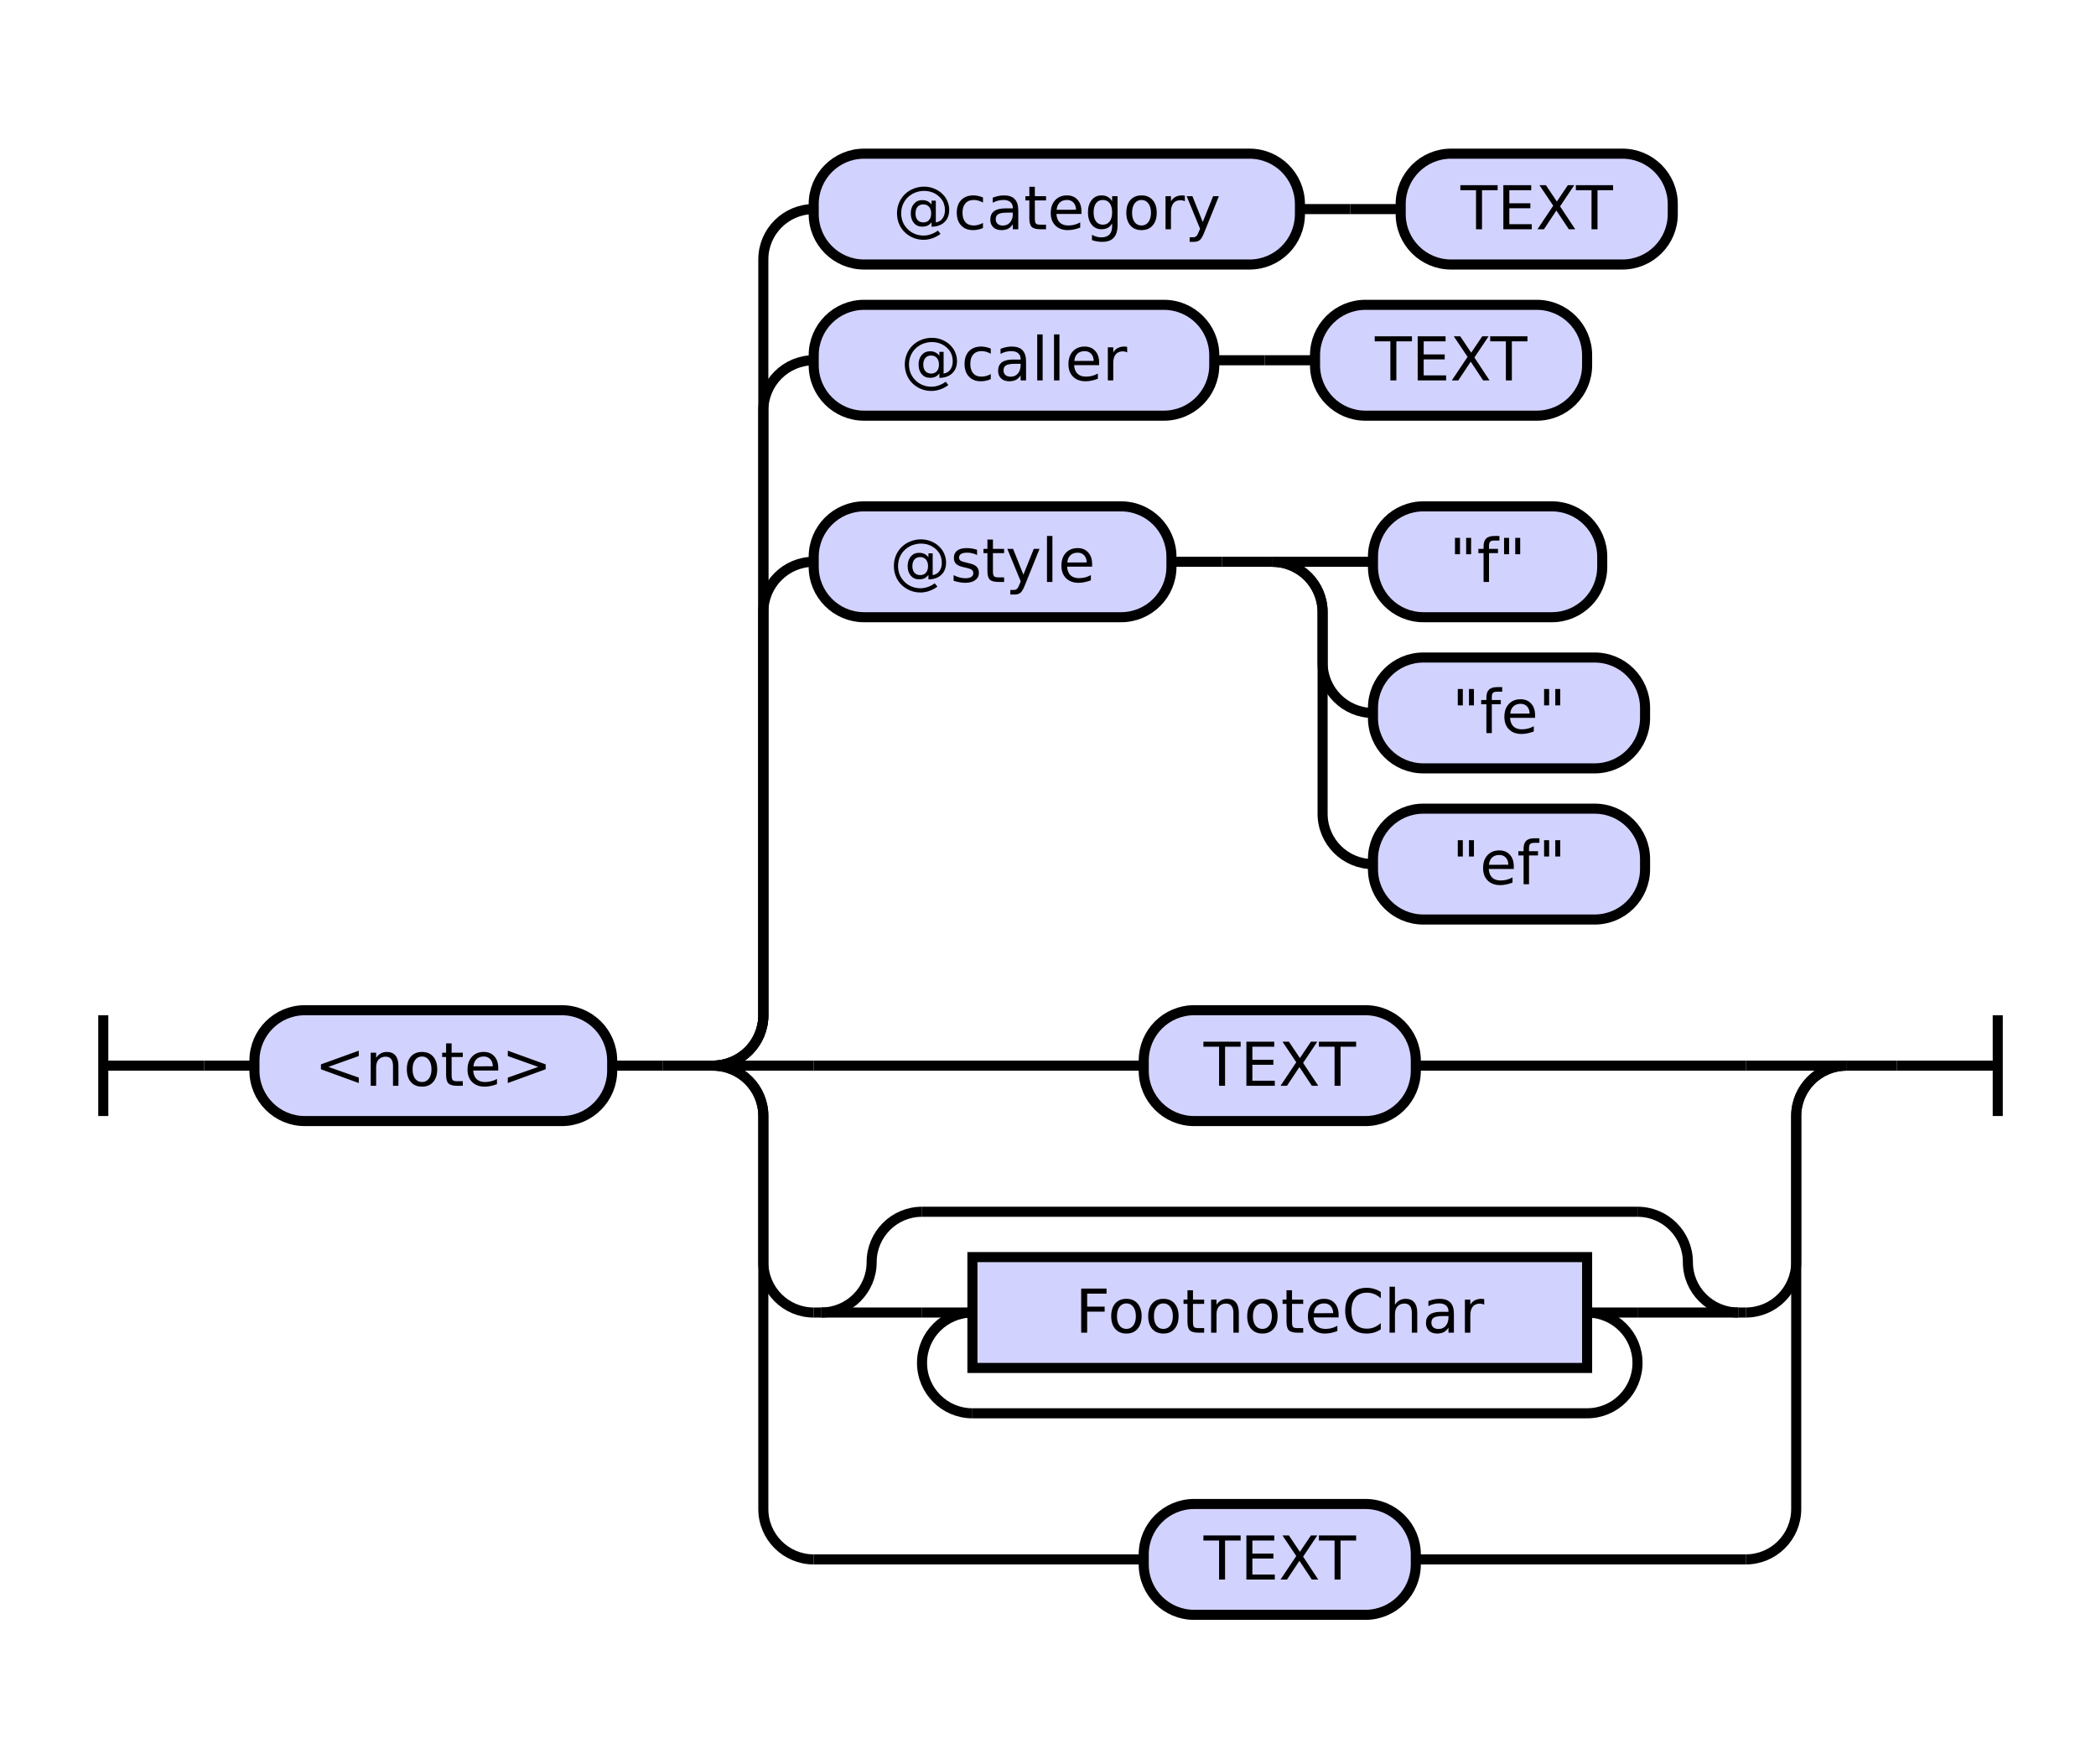
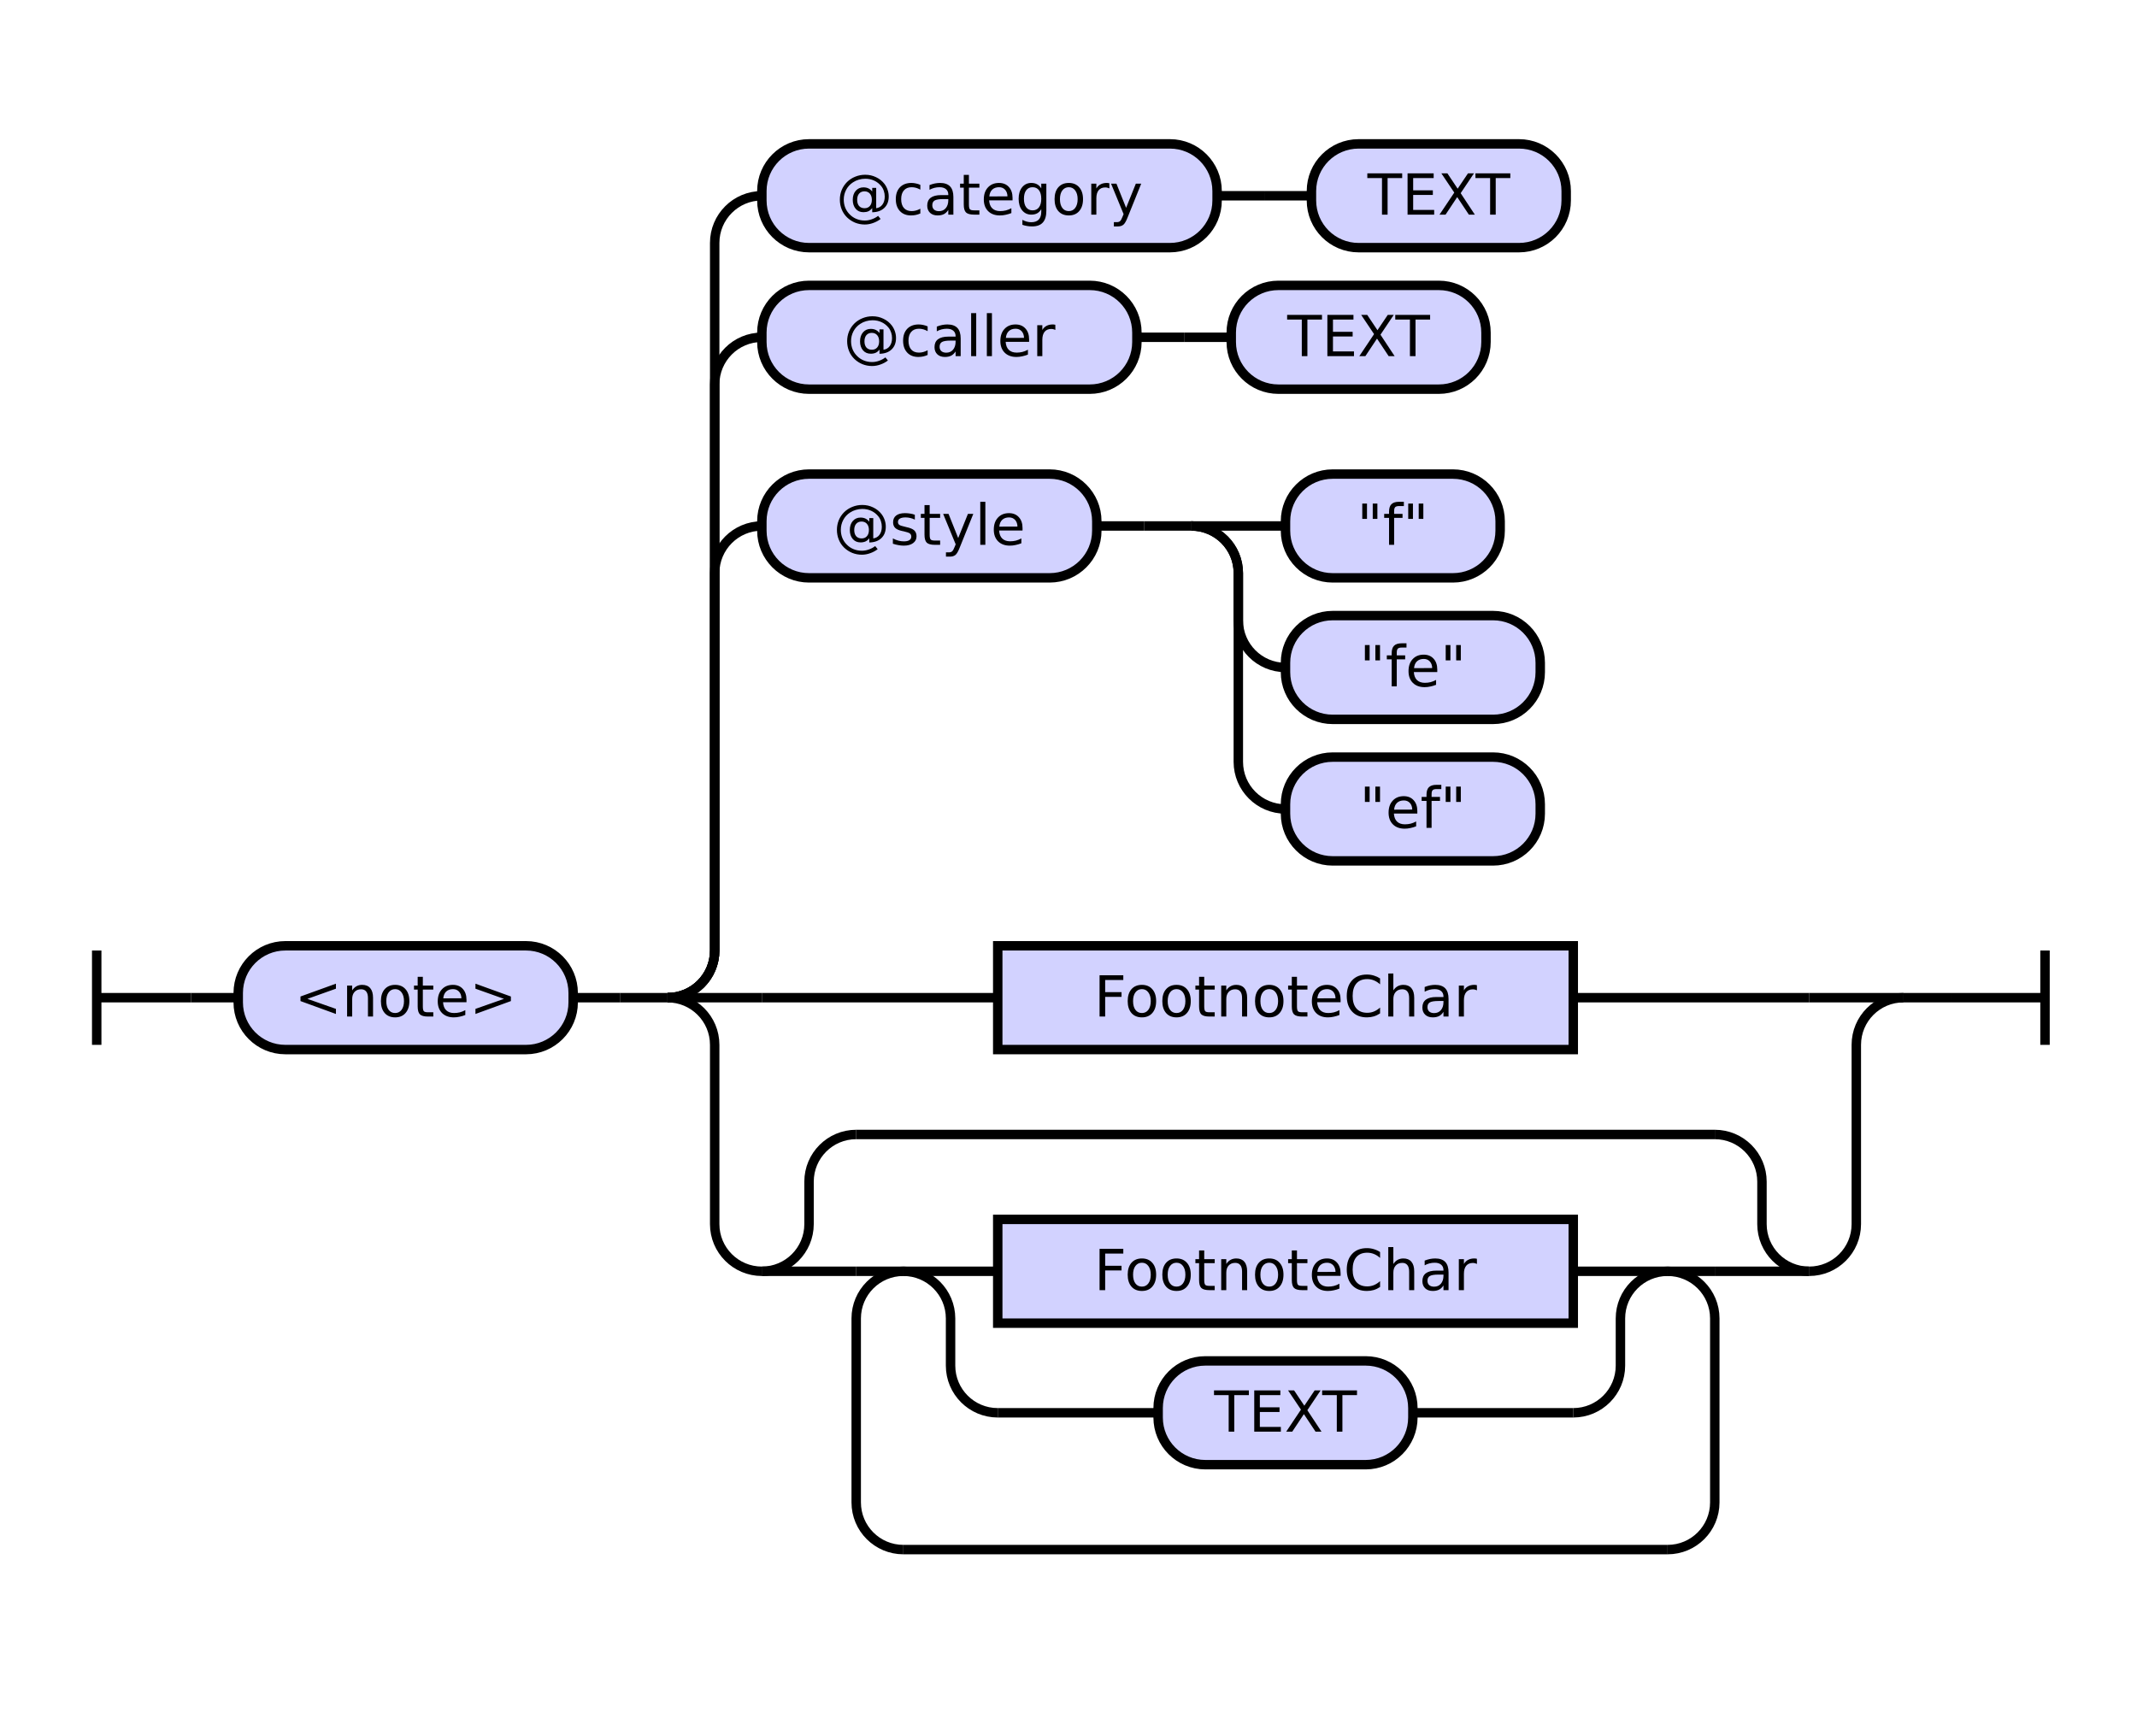
- <svg xmlns="http://www.w3.org/2000/svg" class="railroad-diagram" height="350" viewBox="0 0 416.0 350" width="416.0">
+ <svg xmlns="http://www.w3.org/2000/svg" class="railroad-diagram" height="368" viewBox="0 0 453.0 368" width="453.0">
  <g transform="translate(.5 .5)">
    <style>/*  */

    svg.railroad-diagram {
        background-color:hsl(30,20%,95%);
    }
    svg.railroad-diagram path {
        stroke-width: 2;
        stroke: black;
        fill: none;
    }
    svg.railroad-diagram text {
        font-size: 12px;
        text-anchor: middle;
        font-family: DejaVu Sans;
    }
    svg.railroad-diagram text.label {
        text-anchor:start;
    }
    svg.railroad-diagram text.comment {
        font-family: DejaVu Sans;
        font-size: 14px;
    }
    svg.railroad-diagram rect{
        stroke-width: 2;
        stroke:black;
        fill: rgb(210, 210, 255);
    }
    svg.railroad-diagram rect.group-box {
        stroke: gray;
        stroke-dasharray: 10 5;
        fill: none;
    }
    .terminal {
        font-family: DejaVu Sans;
    }

/*  */
</style>
    <g>
      <path d="M 20 201 v 20 m 0 -10 h 20" />
    </g>
    <path d="M 40 211 h 10" />
    <g>
      <path d="M 50 211 h 0.0" />
-       <path d="M 366.0 211 h 0.0" />
+       <path d="M 403.0 211 h 0.0" />
      <g>
        <path d="M 50.0 211 h 0.0" />
-         <path d="M 366.0 211 h 0.0" />
+         <path d="M 403.0 211 h 0.0" />
        <g class="terminal ">
          <path d="M 50.0 211 h 0.0" />
          <path d="M 121.0 211 h 0.0" />
          <rect height="22" rx="10" ry="10" width="71.0" x="50.0" y="200" />
          <text x="85.5" y="215">&lt;note&gt;</text>
        </g>
        <path d="M 121.0 211 h 10" />
        <path d="M 131.0 211 h 10" />
        <g>
          <path d="M 141.0 211 h 0.0" />
-           <path d="M 366.0 211 h 0.0" />
+           <path d="M 403.0 211 h 0.0" />
          <path d="M 141.0 211 a 10 10 0 0 0 10 -10 v -80 a 10 10 0 0 1 10 -10" />
          <g>
            <path d="M 161.0 111 h 0.0" />
            <path d="M 346.0 111 h 0.0" />
            <g class="terminal ">
              <path d="M 161.0 111 h 0.0" />
              <path d="M 232.0 111 h 0.0" />
              <rect height="22" rx="10" ry="10" width="71.0" x="161.0" y="100" />
              <text x="196.5" y="115">@style</text>
            </g>
            <path d="M 232.0 111 h 10" />
            <path d="M 242.0 111 h 10" />
            <g>
              <path d="M 252.0 111 h 0.0" />
              <path d="M 252.0 111 h 20" />
              <g class="terminal ">
                <path d="M 272.0 111 h 0.0" />
                <path d="M 317.5 111 h 0.0" />
                <rect height="22" rx="10" ry="10" width="45.5" x="272.0" y="100" />
                <text x="294.75" y="115">"f"</text>
              </g>
              <path d="M 252.0 111 a 10 10 0 0 1 10 10 v 10 a 10 10 0 0 0 10 10" />
              <g class="terminal ">
                <path d="M 272.0 141 h 0.0" />
                <path d="M 326.0 141 h 0.0" />
                <rect height="22" rx="10" ry="10" width="54.0" x="272.0" y="130" />
                <text x="299.0" y="145">"fe"</text>
              </g>
              <path d="M 252.0 111 a 10 10 0 0 1 10 10 v 40 a 10 10 0 0 0 10 10" />
              <g class="terminal ">
                <path d="M 272.0 171 h 0.0" />
                <path d="M 326.0 171 h 0.0" />
                <rect height="22" rx="10" ry="10" width="54.0" x="272.0" y="160" />
                <text x="299.0" y="175">"ef"</text>
              </g>
            </g>
          </g>
          <path d="M 141.0 211 a 10 10 0 0 0 10 -10 v -120 a 10 10 0 0 1 10 -10" />
          <g>
            <path d="M 161.0 71 h 0.0" />
            <path d="M 314.5 71 h 0.0" />
            <g class="terminal ">
              <path d="M 161.0 71 h 0.0" />
              <path d="M 240.5 71 h 0.0" />
              <rect height="22" rx="10" ry="10" width="79.5" x="161.0" y="60" />
              <text x="200.75" y="75">@caller</text>
            </g>
            <path d="M 240.5 71 h 10" />
            <path d="M 250.5 71 h 10" />
            <g class="terminal ">
              <path d="M 260.5 71 h 0.0" />
              <path d="M 314.5 71 h 0.0" />
              <rect height="22" rx="10" ry="10" width="54.0" x="260.5" y="60" />
              <text x="287.5" y="75">TEXT</text>
            </g>
          </g>
          <path d="M 141.0 211 a 10 10 0 0 0 10 -10 v -150 a 10 10 0 0 1 10 -10" />
          <g>
            <path d="M 161.0 41 h 0.0" />
            <path d="M 331.5 41 h 0.0" />
            <g class="terminal ">
              <path d="M 161.0 41 h 0.0" />
              <path d="M 257.5 41 h 0.0" />
              <rect height="22" rx="10" ry="10" width="96.5" x="161.0" y="30" />
              <text x="209.25" y="45">@category</text>
            </g>
            <path d="M 257.5 41 h 10" />
            <path d="M 267.5 41 h 10" />
            <g class="terminal ">
              <path d="M 277.5 41 h 0.0" />
              <path d="M 331.5 41 h 0.0" />
              <rect height="22" rx="10" ry="10" width="54.0" x="277.5" y="30" />
              <text x="304.5" y="45">TEXT</text>
            </g>
          </g>
          <path d="M 141.0 211 h 20" />
-           <g class="terminal ">
-             <path d="M 161.0 211 h 65.5" />
-             <path d="M 280.5 211 h 65.5" />
-             <rect height="22" rx="10" ry="10" width="54.0" x="226.5" y="200" />
-             <text x="253.5" y="215">TEXT</text>
+           <g class="non-terminal ">
+             <path d="M 161.0 211 h 50.0" />
+             <path d="M 333.0 211 h 50.0" />
+             <rect height="22" width="122.0" x="211.0" y="200" />
+             <text x="272.0" y="215">FootnoteChar</text>
          </g>
-           <path d="M 346.0 211 h 20" />
-           <path d="M 141.0 211 a 10 10 0 0 1 10 10 v 29 a 10 10 0 0 0 10 10" />
+           <path d="M 383.0 211 h 20" />
+           <path d="M 141.0 211 a 10 10 0 0 1 10 10 v 38 a 10 10 0 0 0 10 10" />
          <g>
-             <path d="M 161.0 260 h 1.5" />
-             <path d="M 344.5 260 h 1.5" />
-             <path d="M 162.5 260 a 10 10 0 0 0 10 -10 v 0 a 10 10 0 0 1 10 -10" />
+             <path d="M 161.0 269 h 0.0" />
+             <path d="M 383.0 269 h 0.0" />
+             <path d="M 161.0 269 a 10 10 0 0 0 10 -10 v -9 a 10 10 0 0 1 10 -10" />
            <g>
-               <path d="M 182.5 240 h 142.0" />
+               <path d="M 181.0 240 h 182.0" />
            </g>
-             <path d="M 324.5 240 a 10 10 0 0 1 10 10 v 0 a 10 10 0 0 0 10 10" />
-             <path d="M 162.5 260 h 20" />
+             <path d="M 363.0 240 a 10 10 0 0 1 10 10 v 9 a 10 10 0 0 0 10 10" />
+             <path d="M 161.0 269 h 20" />
            <g>
-               <path d="M 182.5 260 h 0.0" />
-               <path d="M 324.5 260 h 0.0" />
-               <path d="M 182.5 260 h 10" />
-               <g class="non-terminal ">
-                 <path d="M 192.5 260 h 0.0" />
-                 <path d="M 314.5 260 h 0.0" />
-                 <rect height="22" width="122.0" x="192.5" y="249" />
-                 <text x="253.5" y="264">FootnoteChar</text>
+               <path d="M 181.0 269 h 0.0" />
+               <path d="M 363.0 269 h 0.0" />
+               <path d="M 181.0 269 h 10" />
+               <g>
+                 <path d="M 191.0 269 h 0.0" />
+                 <path d="M 353.0 269 h 0.0" />
+                 <path d="M 191.0 269 h 20" />
+                 <g class="non-terminal ">
+                   <path d="M 211.0 269 h 0.0" />
+                   <path d="M 333.0 269 h 0.0" />
+                   <rect height="22" width="122.0" x="211.0" y="258" />
+                   <text x="272.0" y="273">FootnoteChar</text>
+                 </g>
+                 <path d="M 333.0 269 h 20" />
+                 <path d="M 191.0 269 a 10 10 0 0 1 10 10 v 10 a 10 10 0 0 0 10 10" />
+                 <g class="terminal ">
+                   <path d="M 211.0 299 h 34.0" />
+                   <path d="M 299.0 299 h 34.0" />
+                   <rect height="22" rx="10" ry="10" width="54.0" x="245.0" y="288" />
+                   <text x="272.0" y="303">TEXT</text>
+                 </g>
+                 <path d="M 333.0 299 a 10 10 0 0 0 10 -10 v -10 a 10 10 0 0 1 10 -10" />
              </g>
-               <path d="M 314.5 260 h 10" />
-               <path d="M 192.5 260 a 10 10 0 0 0 -10 10 v 0 a 10 10 0 0 0 10 10" />
+               <path d="M 353.0 269 h 10" />
+               <path d="M 191.0 269 a 10 10 0 0 0 -10 10 v 39 a 10 10 0 0 0 10 10" />
              <g>
-                 <path d="M 192.5 280 h 122.0" />
+                 <path d="M 191.0 328 h 162.0" />
              </g>
-               <path d="M 314.5 280 a 10 10 0 0 0 10 -10 v 0 a 10 10 0 0 0 -10 -10" />
+               <path d="M 353.0 328 a 10 10 0 0 0 10 -10 v -39 a 10 10 0 0 0 -10 -10" />
            </g>
-             <path d="M 324.5 260 h 20" />
+             <path d="M 363.0 269 h 20" />
          </g>
-           <path d="M 346.0 260 a 10 10 0 0 0 10 -10 v -29 a 10 10 0 0 1 10 -10" />
-           <path d="M 141.0 211 a 10 10 0 0 1 10 10 v 78 a 10 10 0 0 0 10 10" />
-           <g class="terminal ">
-             <path d="M 161.0 309 h 65.5" />
-             <path d="M 280.5 309 h 65.5" />
-             <rect height="22" rx="10" ry="10" width="54.0" x="226.5" y="298" />
-             <text x="253.5" y="313">TEXT</text>
-           </g>
-           <path d="M 346.0 309 a 10 10 0 0 0 10 -10 v -78 a 10 10 0 0 1 10 -10" />
+           <path d="M 383.0 269 a 10 10 0 0 0 10 -10 v -38 a 10 10 0 0 1 10 -10" />
        </g>
      </g>
    </g>
-     <path d="M 366.0 211 h 10" />
-     <path d="M 376.0 211 h 20 m 0 -10 v 20" />
+     <path d="M 403.0 211 h 10" />
+     <path d="M 413.0 211 h 20 m 0 -10 v 20" />
  </g>
</svg>
